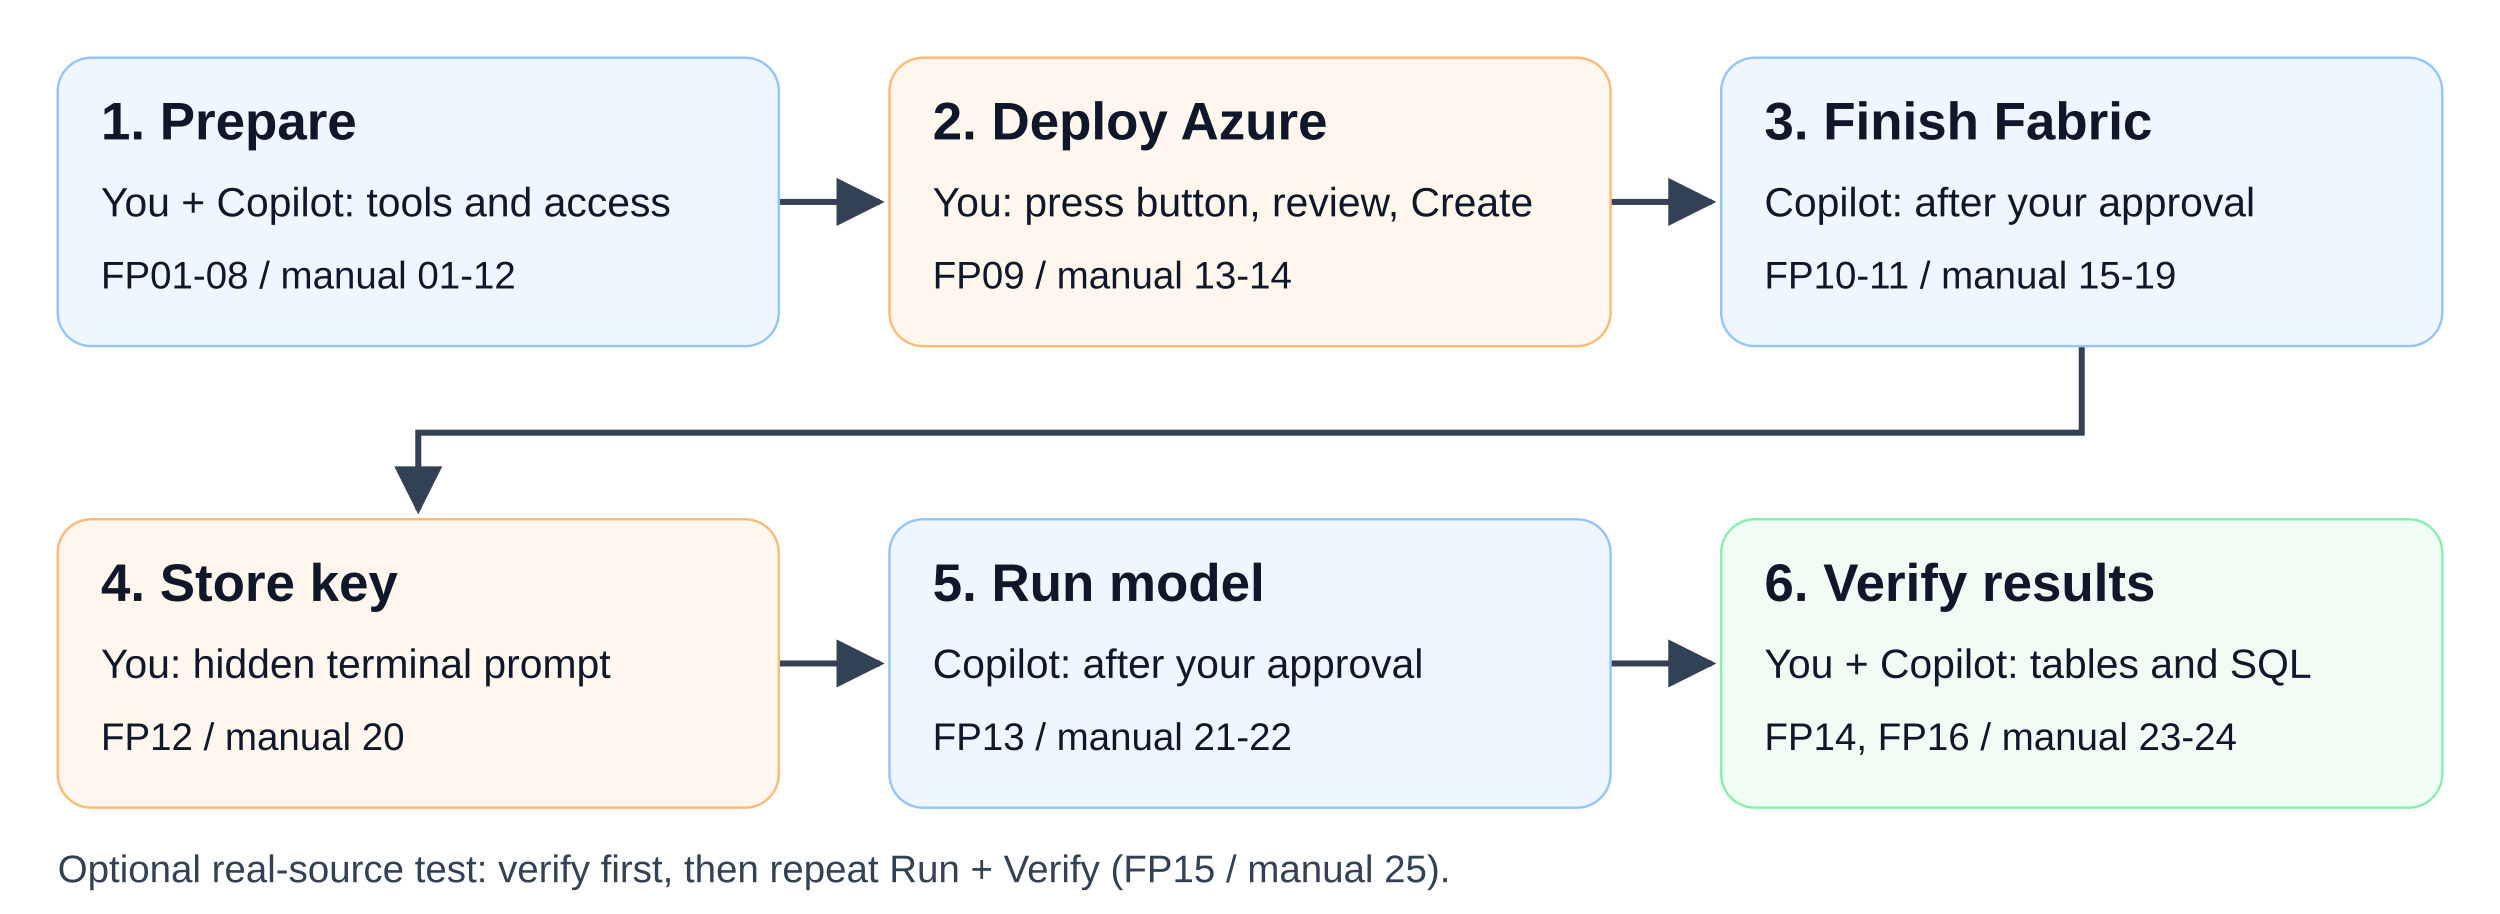
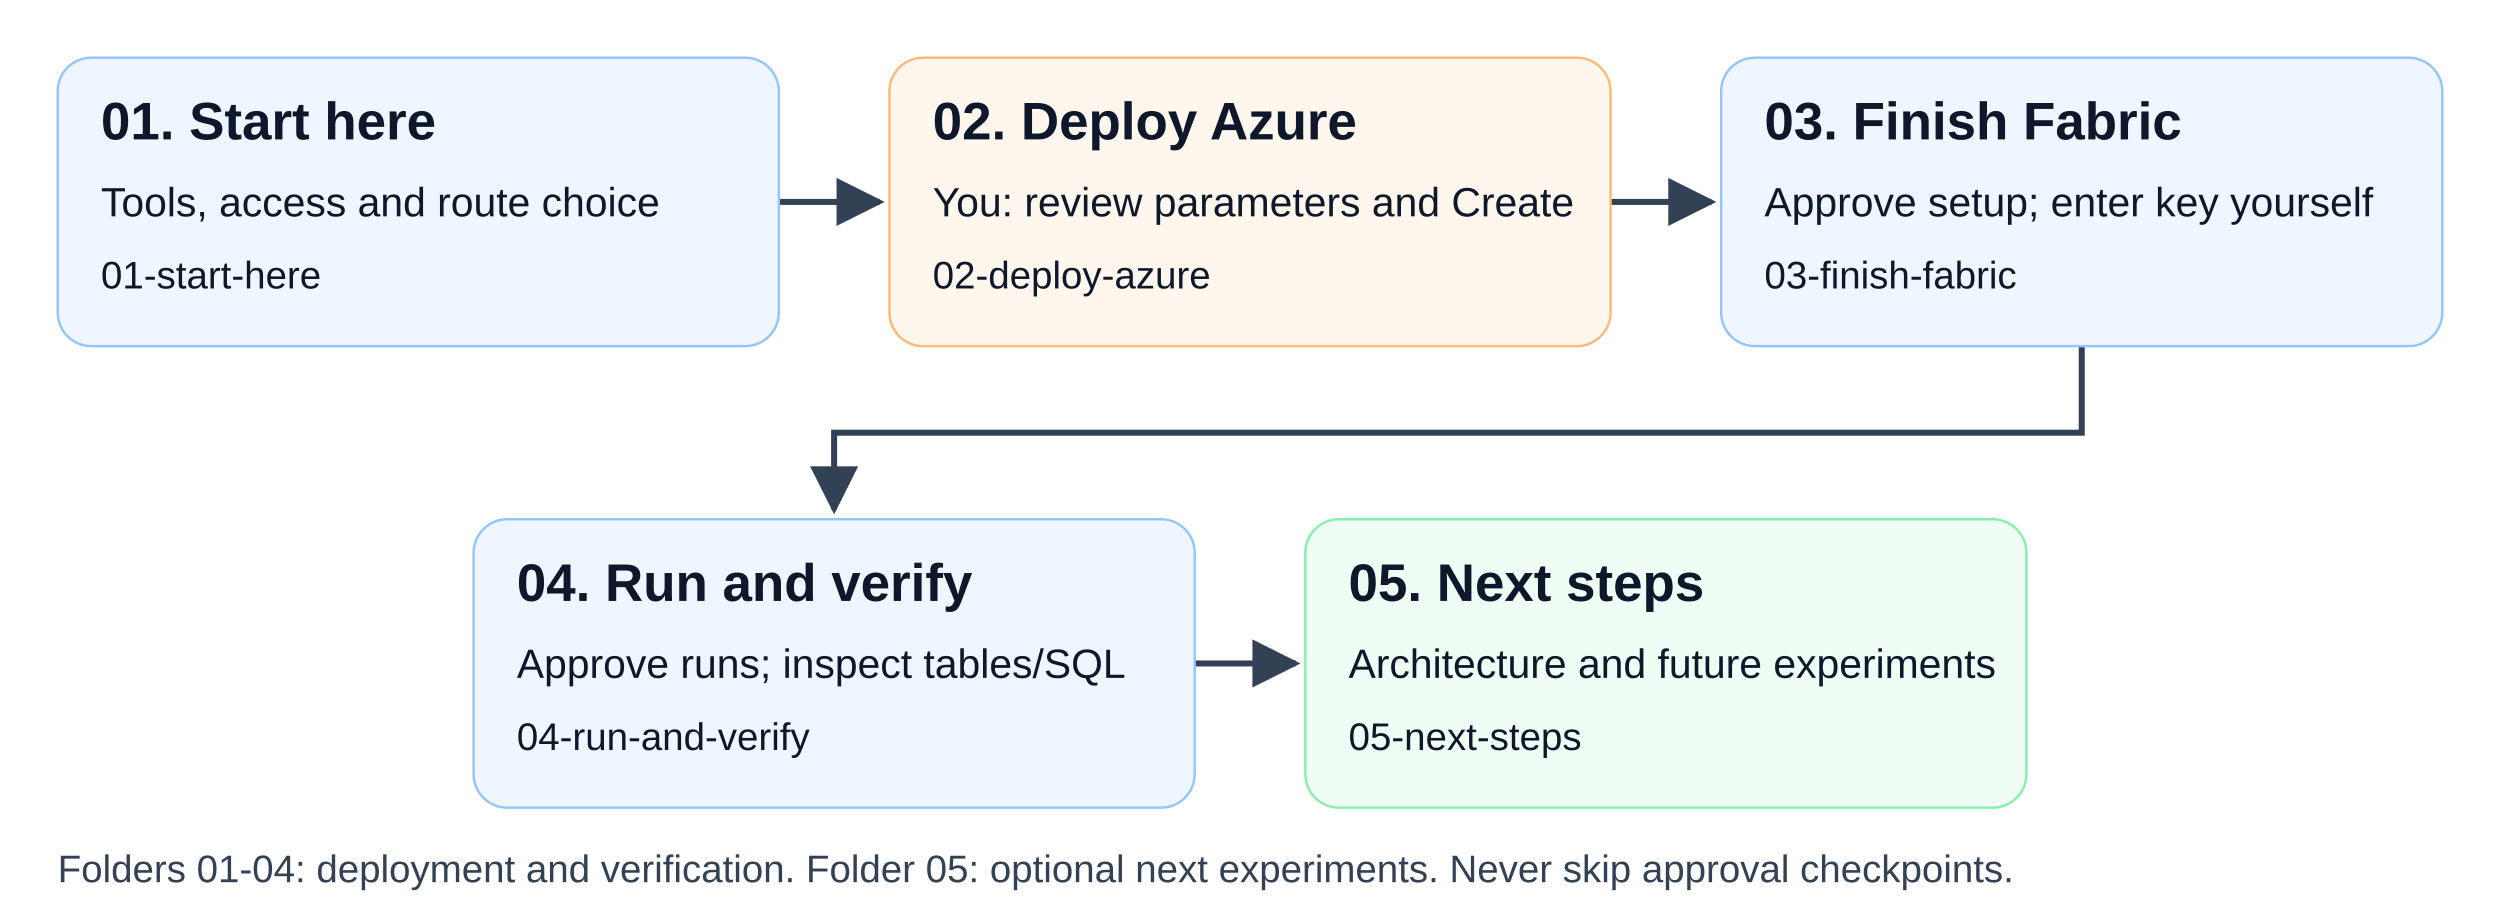
<svg xmlns="http://www.w3.org/2000/svg" width="1040" height="380" viewBox="0 0 1040 380" role="img" aria-labelledby="title description" font-family="Segoe UI, Arial, sans-serif" font-size="18">
  <defs>
    <marker id="arrow" viewBox="0 0 10 10" refX="9" refY="5" markerWidth="8" markerHeight="8" orient="auto">
      <path d="M 0 0 L 10 5 L 0 10 Z" fill="#334155" />
    </marker>
  </defs>
  <g fill="none" stroke="#334155" stroke-width="2.5" marker-end="url(#arrow)">
    <path d="M 324 84 H 366" />
    <path d="M 670 84 H 712" />
-     <path d="M 866 144 V 180 H 174 V 212" />
-     <path d="M 324 276 H 366" />
-     <path d="M 670 276 H 712" />
+     <path d="M 866 144 V 180 H 347 V 212" />
+     <path d="M 497 276 H 539" />
  </g>
  <g fill="#0f172a">
    <g>
      <rect x="24" y="24" width="300" height="120" rx="14" fill="#eff6ff" stroke="#93c5fd" />
-       <text x="42" y="58" font-size="22" font-weight="600">1. Prepare</text>
-       <text x="42" y="90" font-size="17">You + Copilot: tools and access</text>
-       <text x="42" y="120" font-size="16">FP01-08 / manual 01-12</text>
+       <text x="42" y="58" font-size="22" font-weight="600">01. Start here</text>
+       <text x="42" y="90" font-size="17">Tools, access and route choice</text>
+       <text x="42" y="120" font-size="16">01-start-here</text>
    </g>
    <g>
      <rect x="370" y="24" width="300" height="120" rx="14" fill="#fff7ed" stroke="#fdba74" />
-       <text x="388" y="58" font-size="22" font-weight="600">2. Deploy Azure</text>
-       <text x="388" y="90" font-size="17">You: press button, review, Create</text>
-       <text x="388" y="120" font-size="16">FP09 / manual 13-14</text>
+       <text x="388" y="58" font-size="22" font-weight="600">02. Deploy Azure</text>
+       <text x="388" y="90" font-size="17">You: review parameters and Create</text>
+       <text x="388" y="120" font-size="16">02-deploy-azure</text>
    </g>
    <g>
      <rect x="716" y="24" width="300" height="120" rx="14" fill="#eff6ff" stroke="#93c5fd" />
-       <text x="734" y="58" font-size="22" font-weight="600">3. Finish Fabric</text>
-       <text x="734" y="90" font-size="17">Copilot: after your approval</text>
-       <text x="734" y="120" font-size="16">FP10-11 / manual 15-19</text>
+       <text x="734" y="58" font-size="22" font-weight="600">03. Finish Fabric</text>
+       <text x="734" y="90" font-size="17">Approve setup; enter key yourself</text>
+       <text x="734" y="120" font-size="16">03-finish-fabric</text>
    </g>
    <g>
-       <rect x="24" y="216" width="300" height="120" rx="14" fill="#fff7ed" stroke="#fdba74" />
-       <text x="42" y="250" font-size="22" font-weight="600">4. Store key</text>
-       <text x="42" y="282" font-size="17">You: hidden terminal prompt</text>
-       <text x="42" y="312" font-size="16">FP12 / manual 20</text>
+       <rect x="197" y="216" width="300" height="120" rx="14" fill="#eff6ff" stroke="#93c5fd" />
+       <text x="215" y="250" font-size="22" font-weight="600">04. Run and verify</text>
+       <text x="215" y="282" font-size="17">Approve runs; inspect tables/SQL</text>
+       <text x="215" y="312" font-size="16">04-run-and-verify</text>
    </g>
    <g>
-       <rect x="370" y="216" width="300" height="120" rx="14" fill="#eff6ff" stroke="#93c5fd" />
-       <text x="388" y="250" font-size="22" font-weight="600">5. Run model</text>
-       <text x="388" y="282" font-size="17">Copilot: after your approval</text>
-       <text x="388" y="312" font-size="16">FP13 / manual 21-22</text>
-     </g>
-     <g>
-       <rect x="716" y="216" width="300" height="120" rx="14" fill="#f0fdf4" stroke="#86efac" />
-       <text x="734" y="250" font-size="22" font-weight="600">6. Verify results</text>
-       <text x="734" y="282" font-size="17">You + Copilot: tables and SQL</text>
-       <text x="734" y="312" font-size="16">FP14, FP16 / manual 23-24</text>
+       <rect x="543" y="216" width="300" height="120" rx="14" fill="#f0fdf4" stroke="#86efac" />
+       <text x="561" y="250" font-size="22" font-weight="600">05. Next steps</text>
+       <text x="561" y="282" font-size="17">Architecture and future experiments</text>
+       <text x="561" y="312" font-size="16">05-next-steps</text>
    </g>
  </g>
-   <text x="24" y="367" fill="#334155" font-size="16">Optional real-source test: verify first, then repeat Run + Verify (FP15 / manual 25).</text>
+   <text x="24" y="367" fill="#334155" font-size="16">Folders 01-04: deployment and verification. Folder 05: optional next experiments. Never skip approval checkpoints.</text>
</svg>
